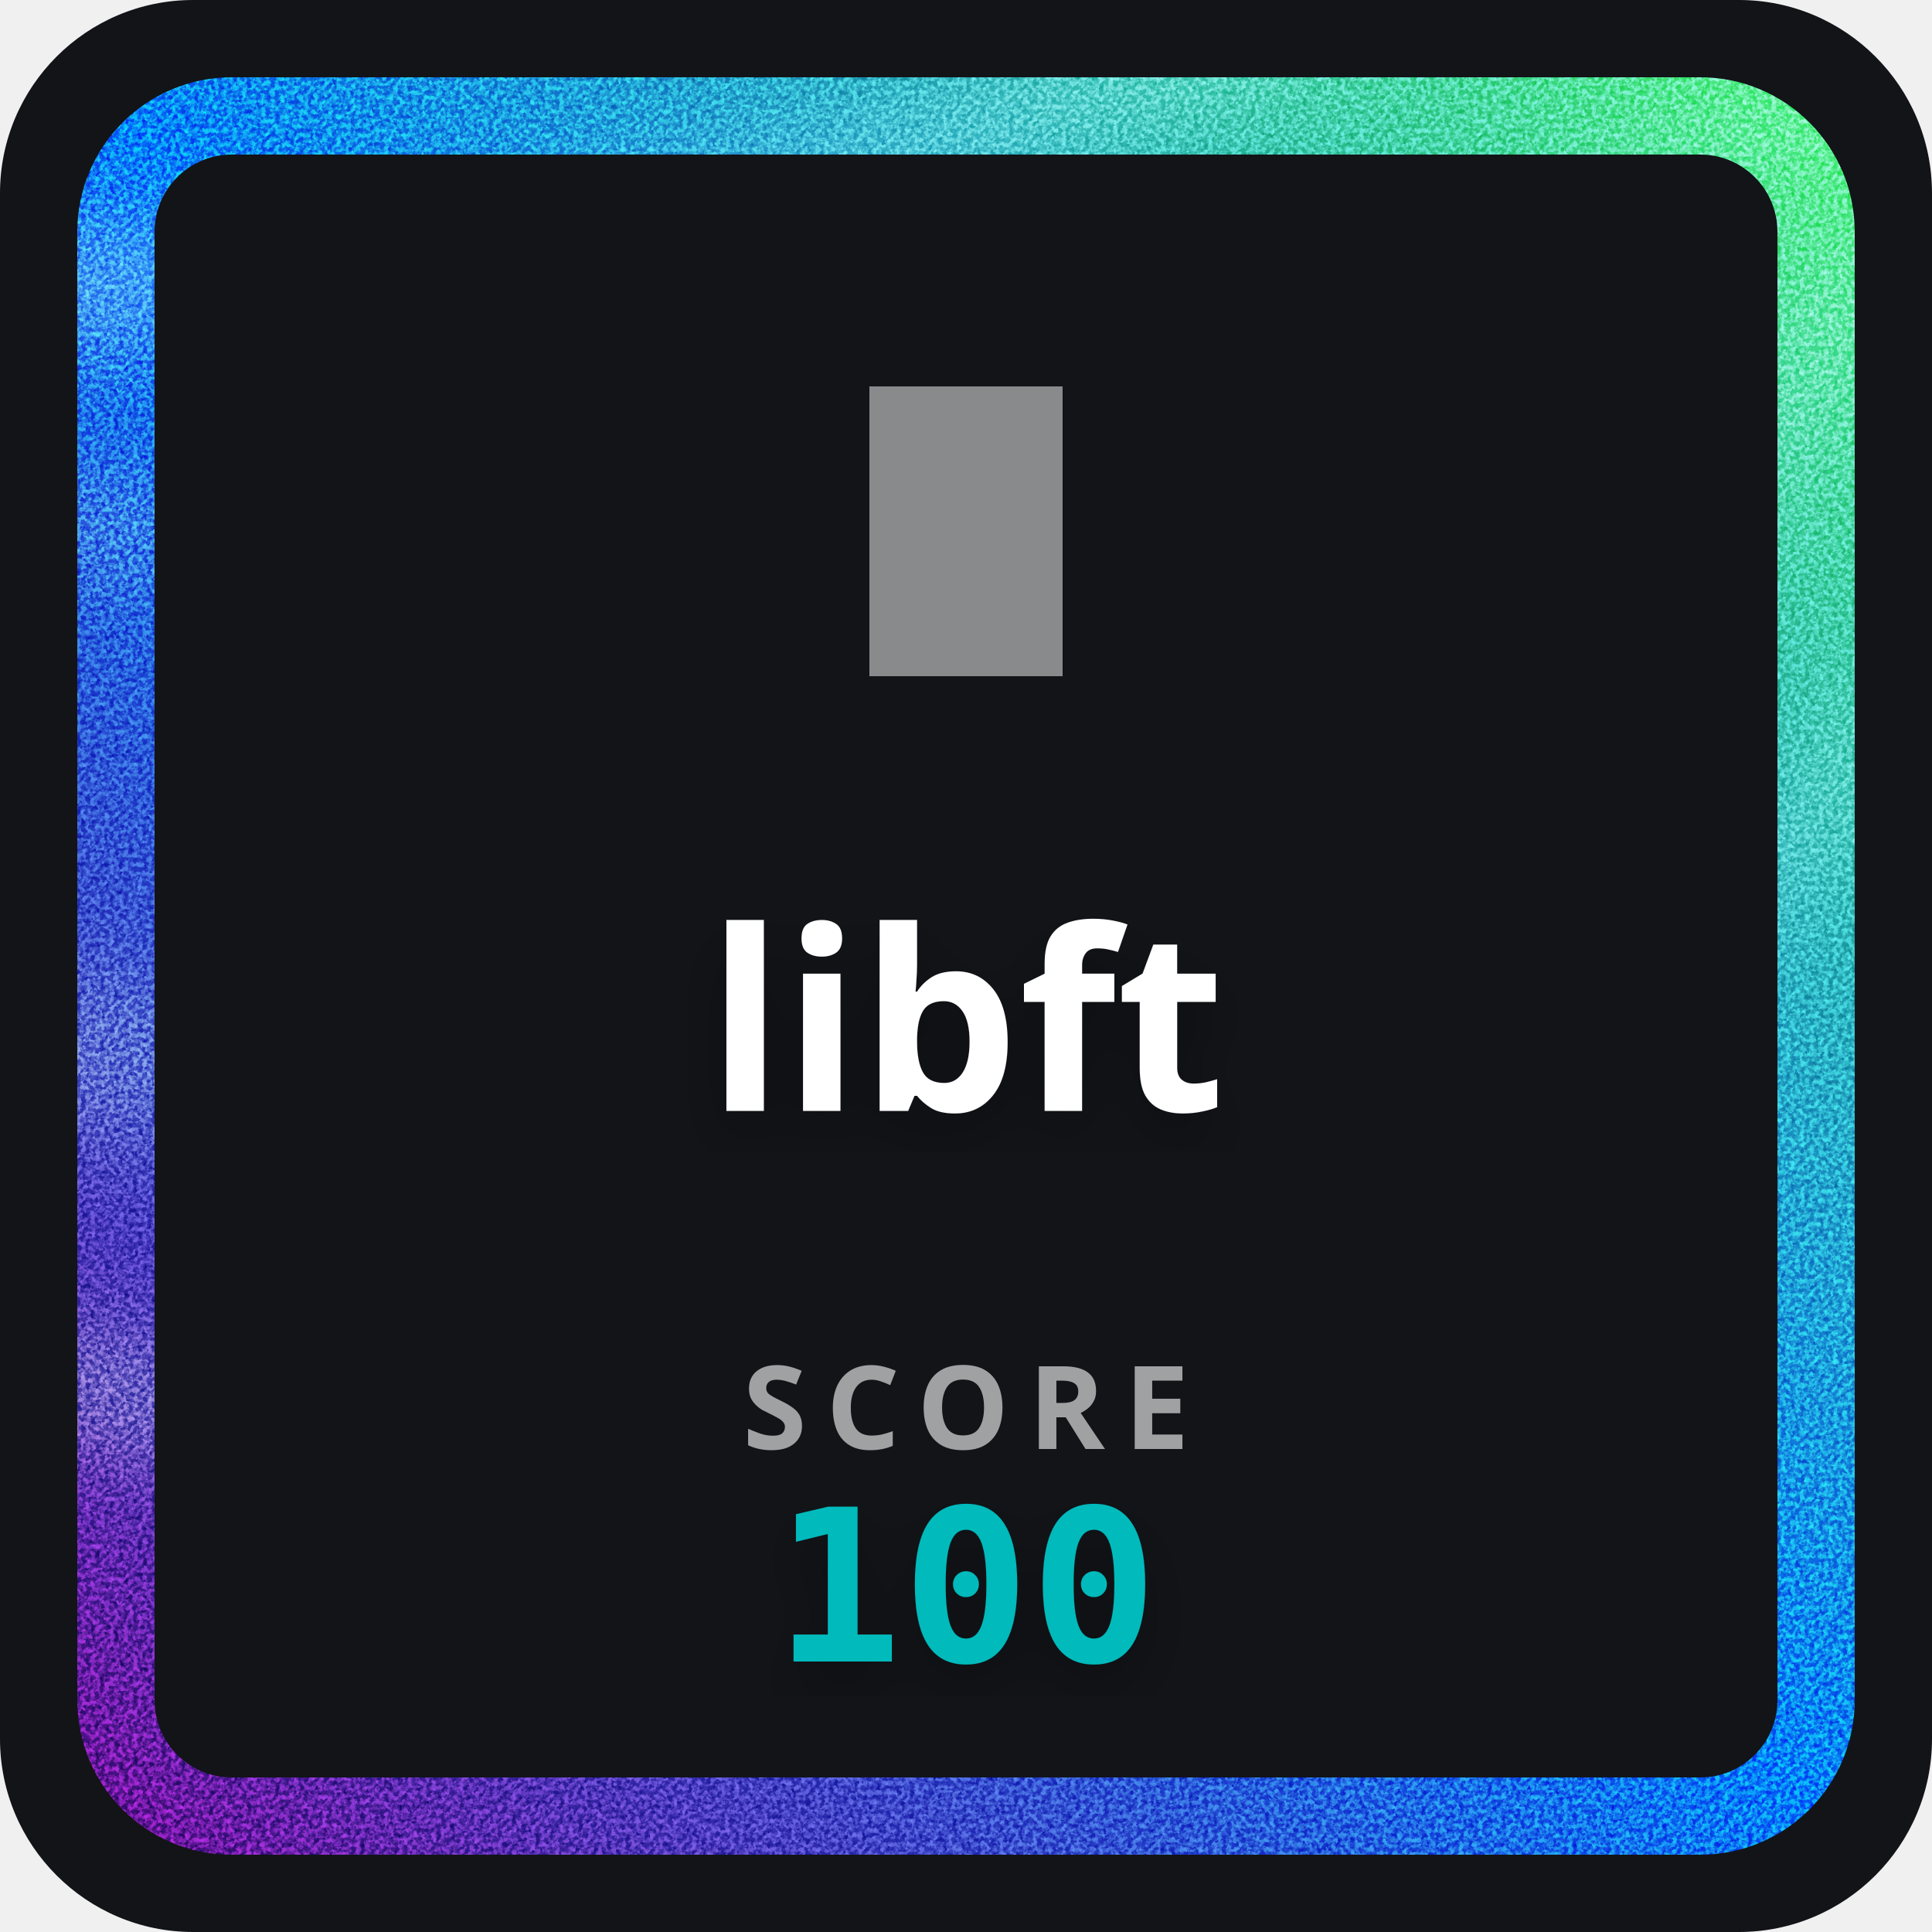
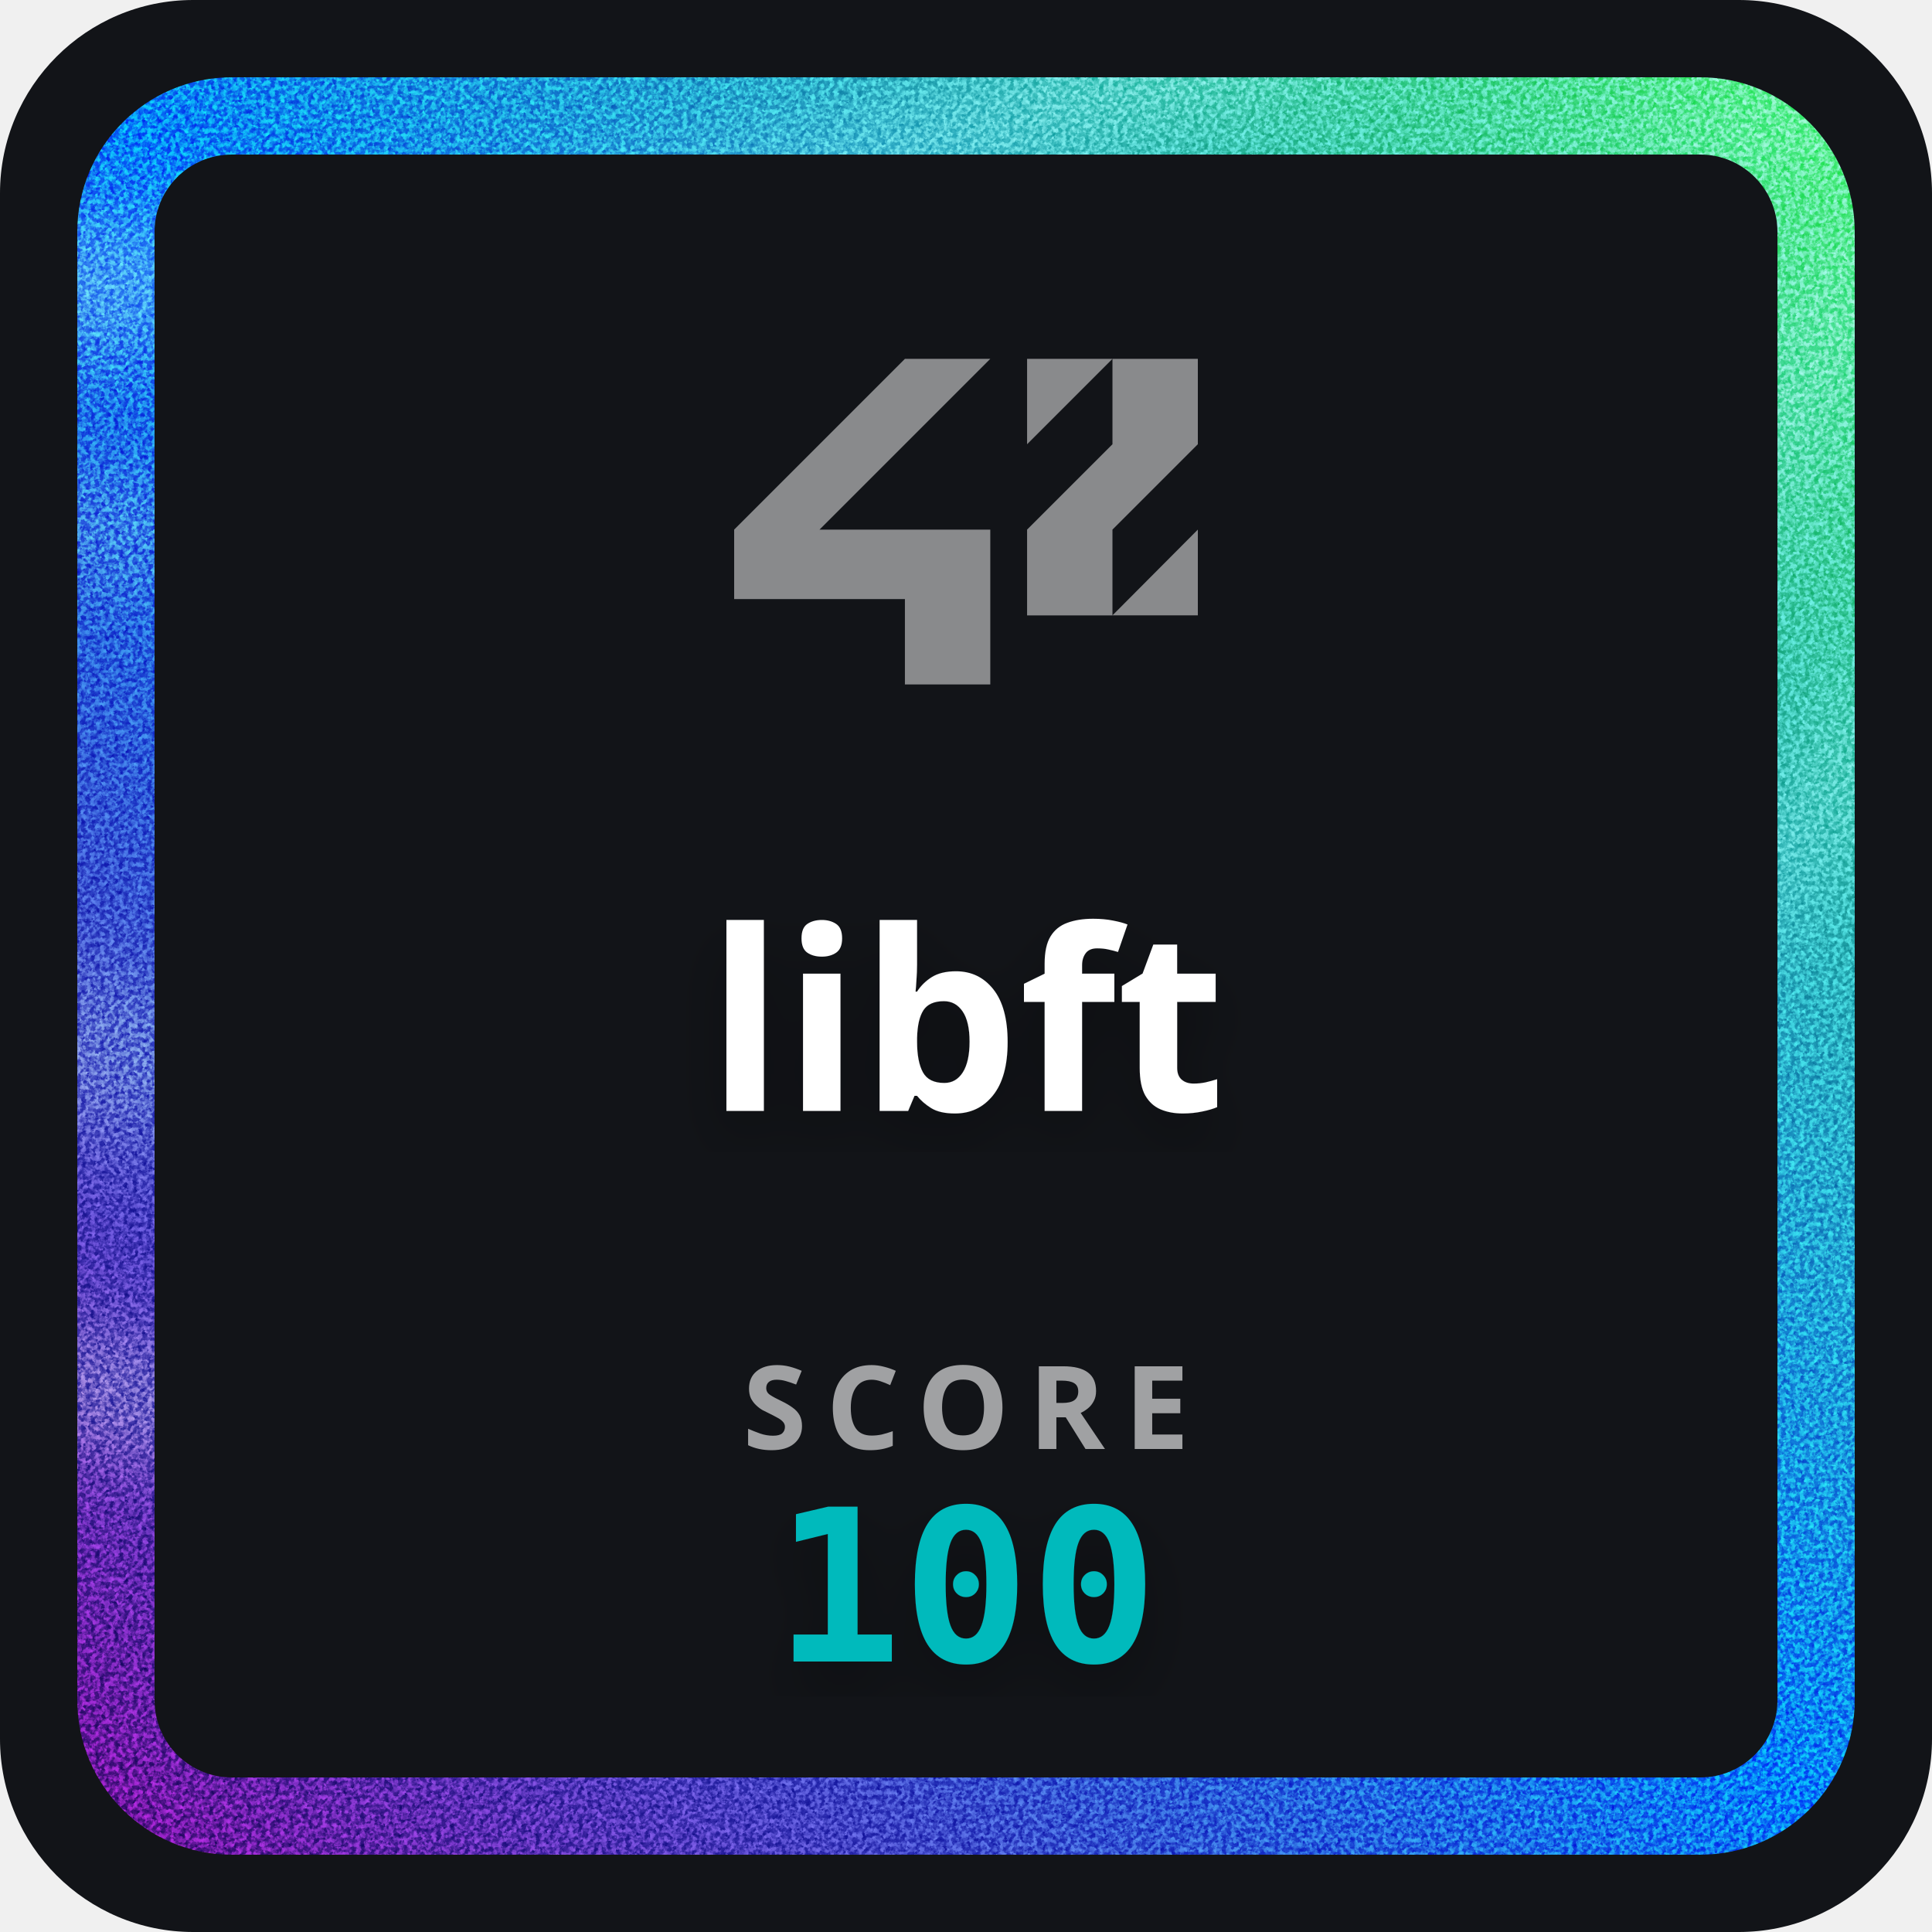
<svg xmlns="http://www.w3.org/2000/svg" width="200" height="200" viewBox="0 0 200 200">
  <defs>
    <filter id="f" width="140%" height="140%" x="-20%" y="-20%">
      <feDropShadow dx="0" dy="3" flood-color="#000" flood-opacity=".3" stdDeviation="3" />
    </filter>
    <filter id="d" width="140%" height="140%" x="-20%" y="-20%">
      <feGaussianBlur stdDeviation="20" />
    </filter>
    <filter id="b" width="120%" height="120%" x="-10%" y="-10%" color-interpolation-filters="sRGB">
      <feTurbulence baseFrequency=".51" numOctaves="3" result="noise" stitchTiles="stitch" type="fractalNoise" />
      <feColorMatrix in="noise" result="grayNoise" values="1 0 0 0 0 1 0 0 0 0 1 0 0 0 0 0 0 0 1 0" />
      <feComponentTransfer in="grayNoise" result="contrastyNoise">
        <feFuncR intercept="-1.5" slope="4" type="linear" />
        <feFuncG intercept="-1.5" slope="4" type="linear" />
        <feFuncB intercept="-1.5" slope="4" type="linear" />
        <feFuncA slope=".9" type="linear" />
      </feComponentTransfer>
      <feBlend in="contrastyNoise" in2="SourceGraphic" mode="overlay" />
    </filter>
    <linearGradient id="c" x1="0%" x2="100%" y1="100%" y2="0%">
      <stop offset="0%" stop-color="#7c0791" />
      <stop offset="50%" stop-color="#067ff8" />
      <stop offset="100%" stop-color="#65ff7c" />
    </linearGradient>
    <linearGradient id="e" x1="0%" x2="100%" y1="0%" y2="100%">
      <stop offset="0%" stop-color="#fff" />
      <stop offset="100%" stop-color="#8ff" stop-opacity="0" />
    </linearGradient>
    <mask id="a">
      <path d="M0 0h200v200H0z" />
      <rect width="176" height="176" x="12" y="12" fill="none" stroke="#fff" stroke-width="8" rx="12" />
    </mask>
  </defs>
  <rect width="200" height="200" fill="#121418" rx="20" />
  <g mask="url(#a)">
    <svg width="200" height="200" viewBox="0 0 800 800">
      <g filter="url(#b)">
        <rect width="100%" height="100%" fill="url(#c)" />
        <g fill="none" stroke="url(#e)" filter="url(#d)">
          <path stroke-width="40" d="M-100 100Q300 200 900-200" opacity=".9" />
          <path stroke-width="20" d="M-100 200Q400 300 900-50" opacity=".8" />
          <path stroke-width="60" d="M-100 400q500 200 1100-500" opacity=".5" />
          <path stroke-width="30" d="M-50 550Q500 750 1000 50" opacity=".8" />
        </g>
      </g>
    </svg>
  </g>
-   <path fill="#fff" d="M90 40h20v30H90Z" opacity=".5" />
+   <path fill="#fff" d="M115.162 63.702H124v-8.878ZM124 37.148h-8.838v8.84l-8.838 8.836v8.88h8.838v-8.88L124 45.986Zm-8.838 0h-8.838v8.84zm-12.648 17.676H84.838l17.676-17.676h-8.838L76 54.824v7.19h17.676v8.838h8.838z" opacity=".5" />
  <text x="100" y="115" fill="#fff" filter="url(#f)" font-family="sans-serif" font-size="26" font-weight="900" text-anchor="middle">libft</text>
  <text x="100" y="150" fill="#fff" font-family="sans-serif" font-size="12" font-weight="bold" letter-spacing="2" opacity=".6" text-anchor="middle">SCORE</text>
  <text x="100" y="172" fill="#00babc" filter="url(#f)" font-family="monospace" font-size="22" font-weight="bold" text-anchor="middle">100</text>
</svg>
